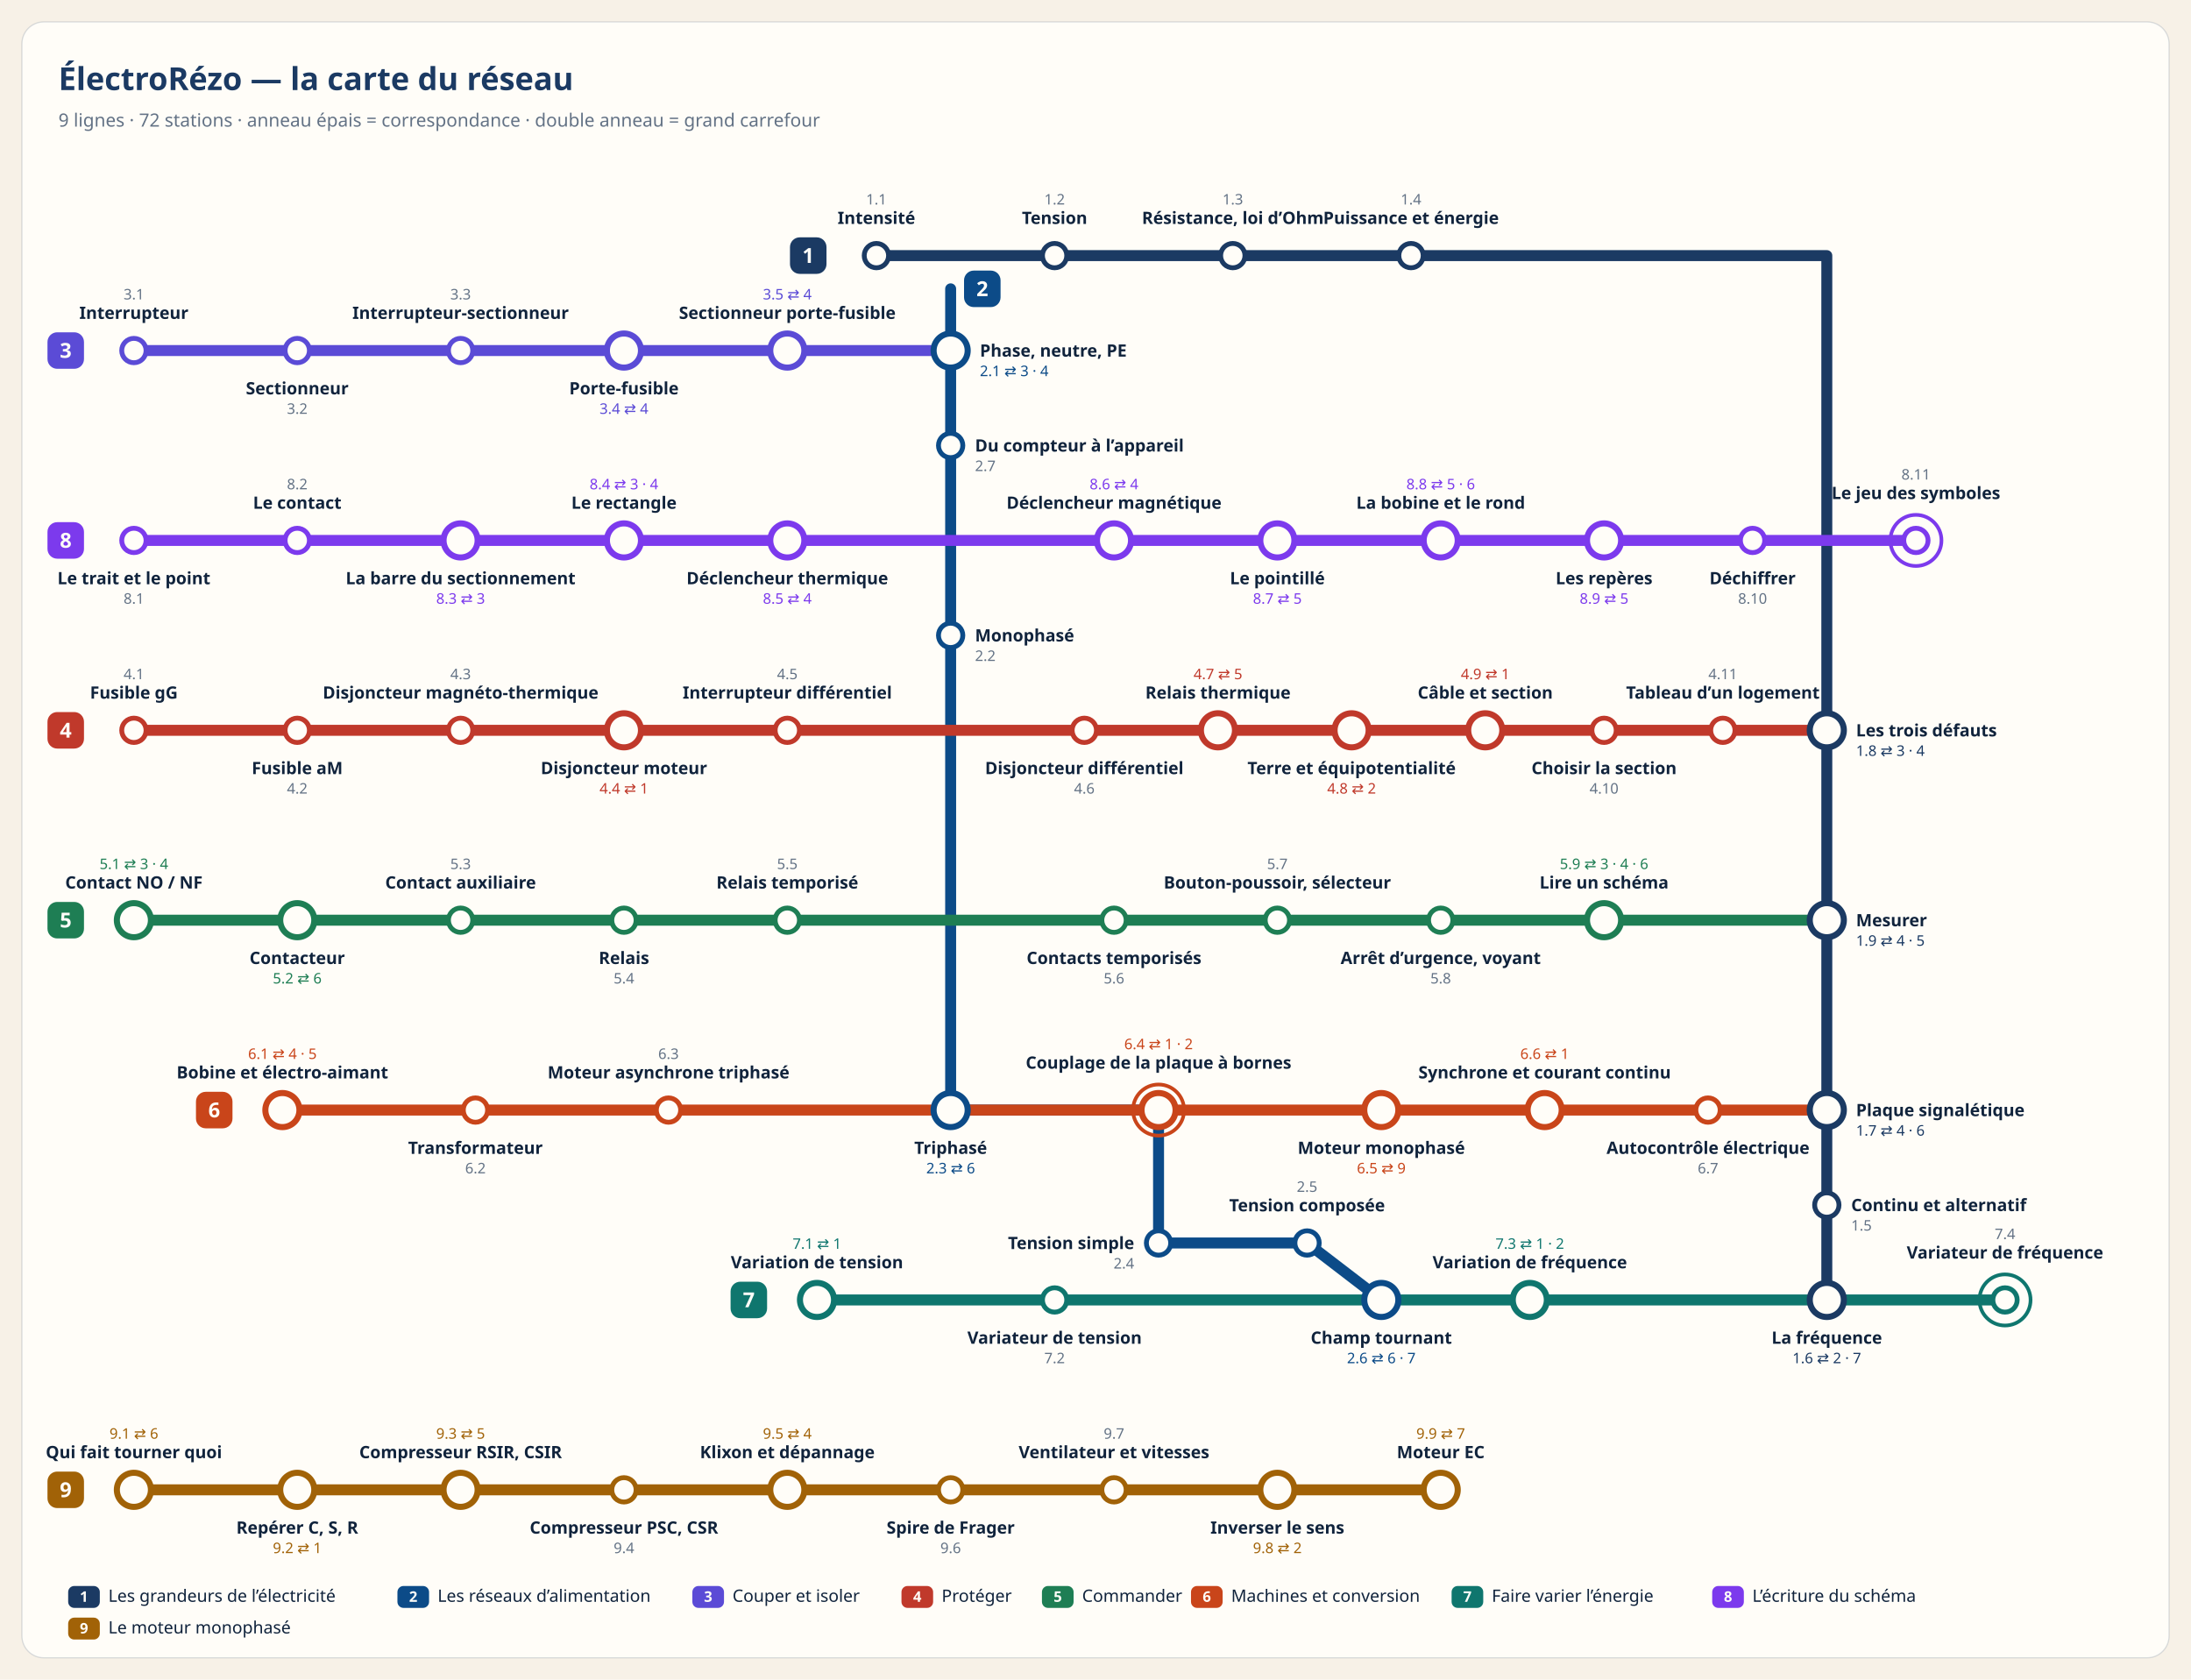
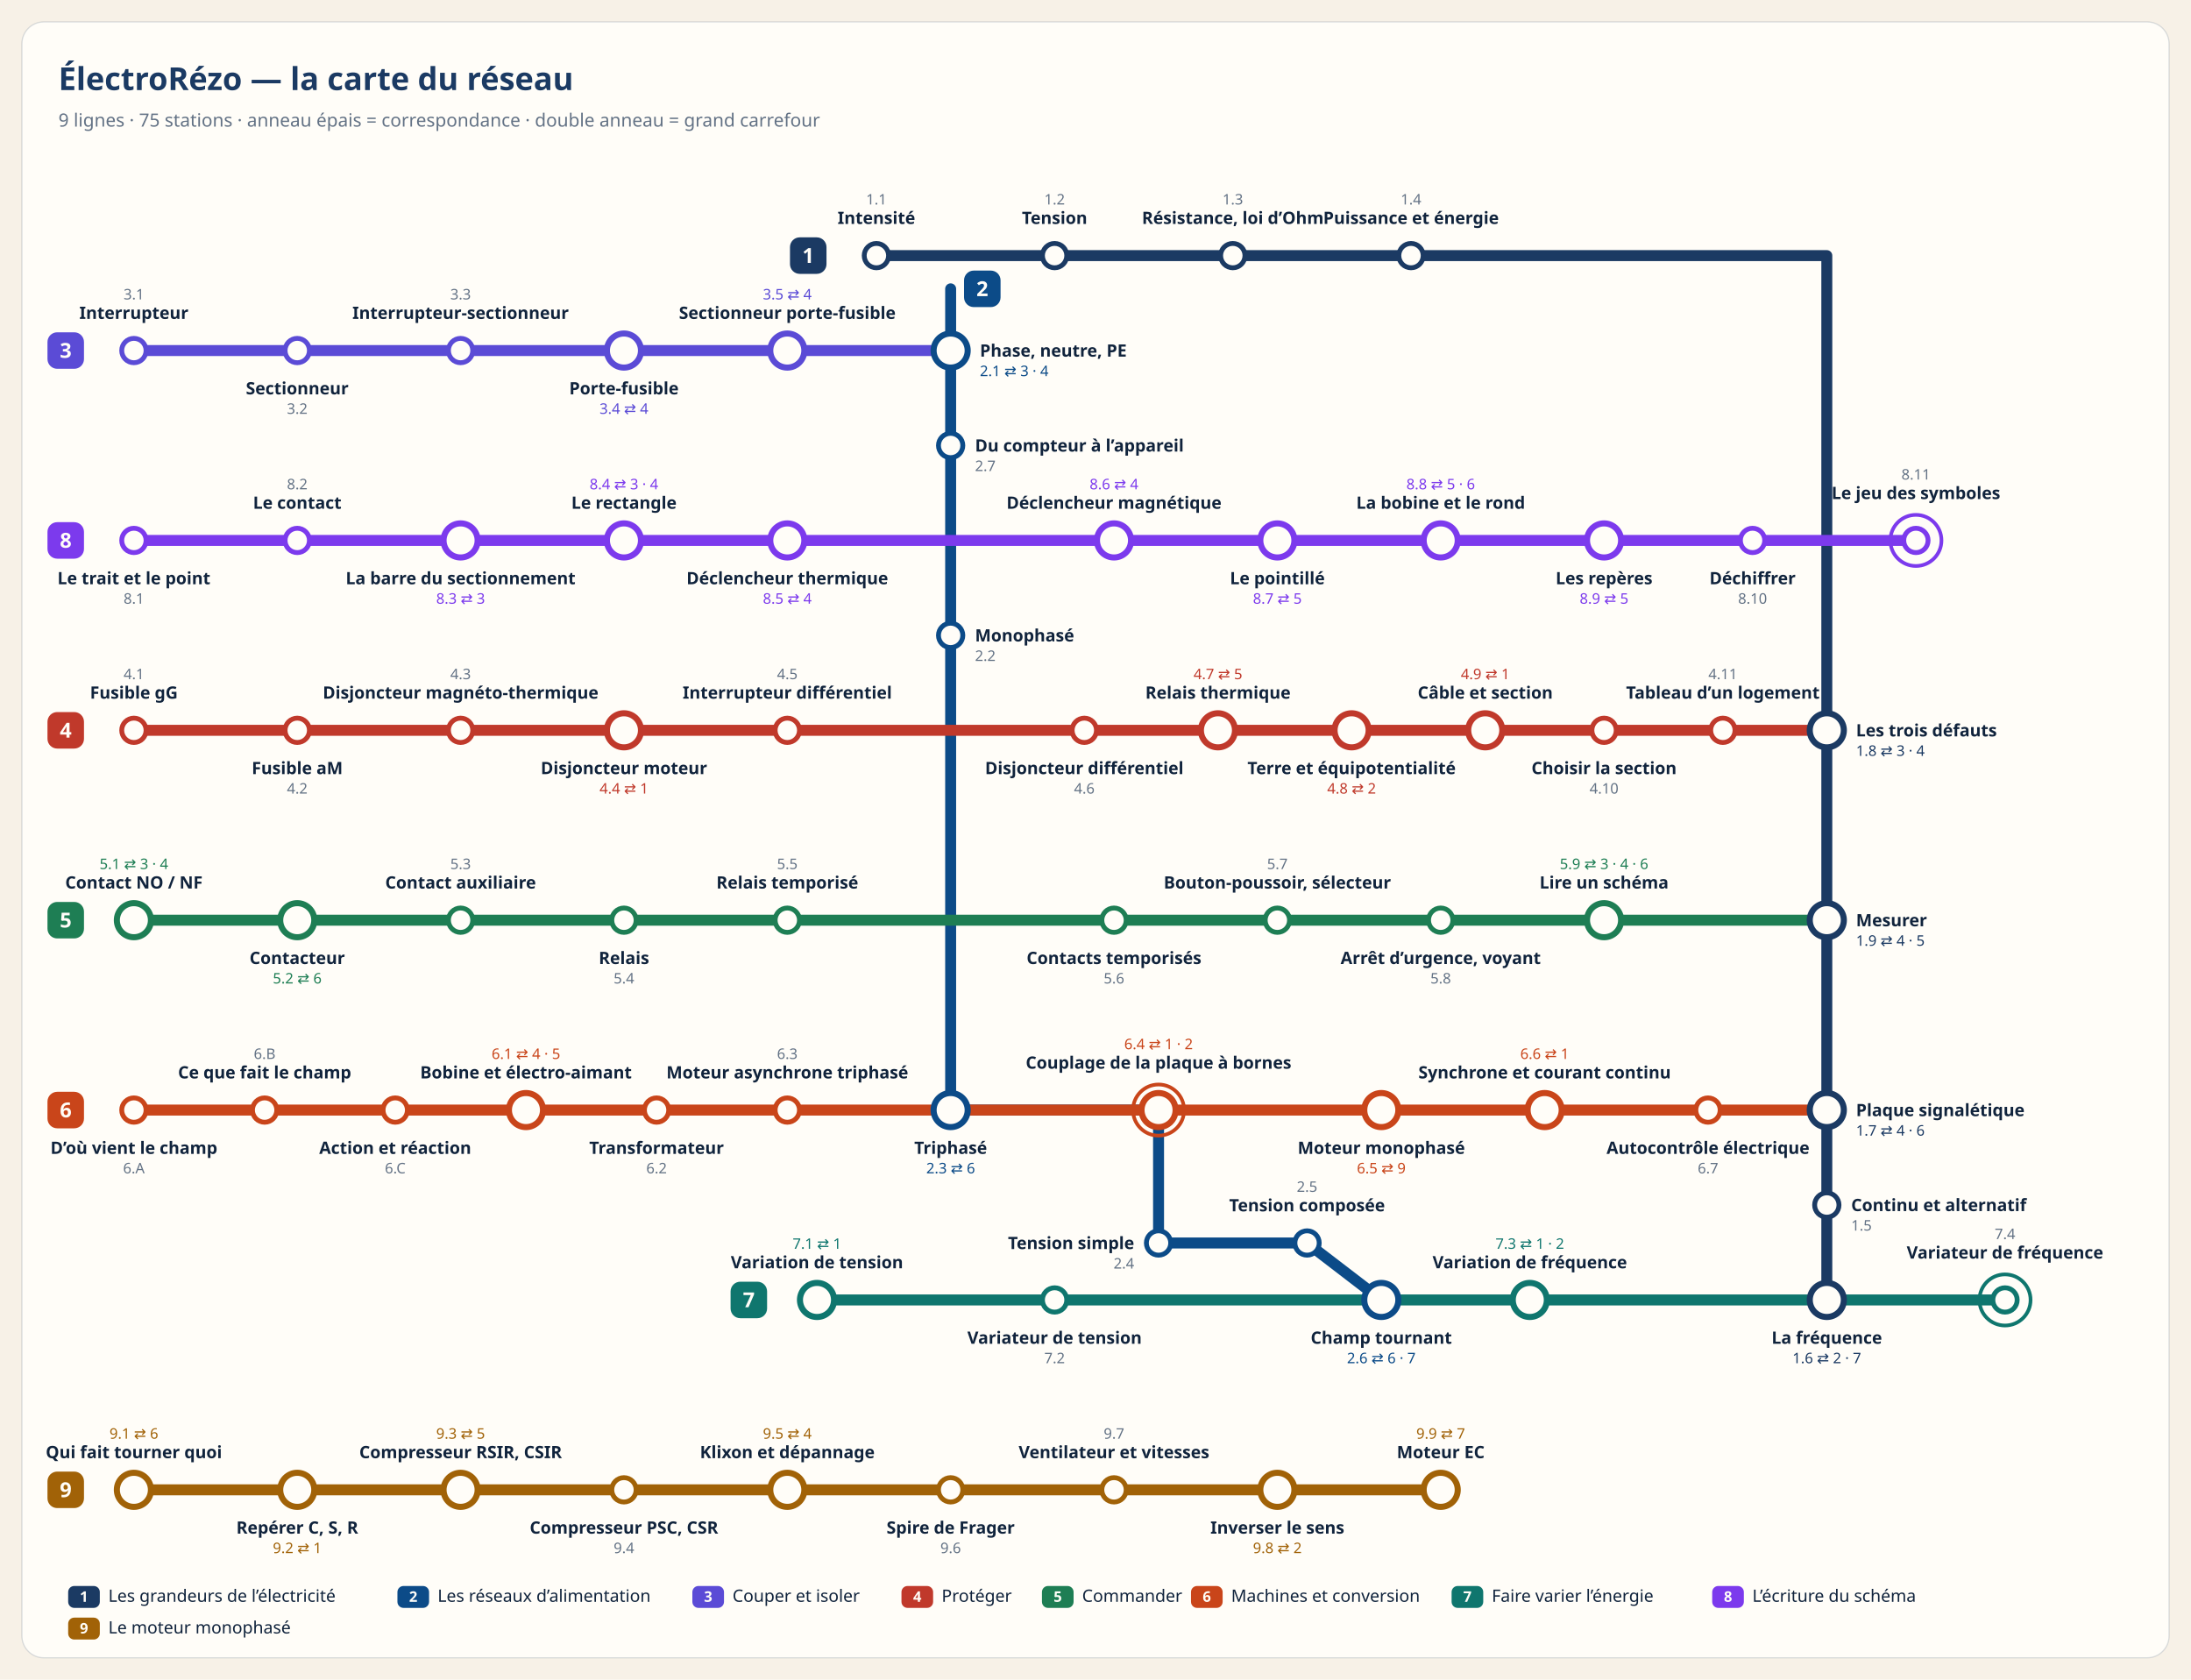
- <svg xmlns="http://www.w3.org/2000/svg" viewBox="0 0 1800 1380" width="1800" height="1380" font-family="Segoe UI, Trebuchet MS, sans-serif" role="img" aria-label="ÉlectroRézo, carte du réseau : 9 lignes, 72 stations.">
+ <svg xmlns="http://www.w3.org/2000/svg" viewBox="0 0 1800 1380" width="1800" height="1380" font-family="Segoe UI, Trebuchet MS, sans-serif" role="img" aria-label="ÉlectroRézo, carte du réseau : 9 lignes, 75 stations.">
  <rect width="1800" height="1380" fill="#f7f1e7" />
  <rect x="18" y="18" width="1764" height="1344" rx="18" fill="#fffdf8" stroke="rgba(27,58,99,.16)" />
  <text x="48.0" y="74.0" text-anchor="start" font-size="26" font-weight="700" fill="#1b3a63">ÉlectroRézo — la carte du réseau</text>
-   <text x="48.0" y="104.0" text-anchor="start" font-size="15" font-weight="400" fill="#637285">9 lignes · 72 stations · anneau épais = correspondance · double anneau = grand carrefour</text>
+   <text x="48.0" y="104.0" text-anchor="start" font-size="15" font-weight="400" fill="#637285">9 lignes · 75 stations · anneau épais = correspondance · double anneau = grand carrefour</text>
  <path d="M720.0 210.0 L1500.8 210.0 L1500.8 1068.0" fill="none" stroke="#1b3a63" stroke-width="9" stroke-linecap="round" stroke-linejoin="round" />
  <path d="M781.0 237.3 L781.0 912.0 L951.8 912.0 L951.8 1021.2 L1073.8 1021.2 L1134.8 1068.0" fill="none" stroke="#0C4B88" stroke-width="9" stroke-linecap="round" stroke-linejoin="round" />
  <path d="M110.0 288.0 L781.0 288.0" fill="none" stroke="#5b4bd6" stroke-width="9" stroke-linecap="round" stroke-linejoin="round" />
  <path d="M110.0 600.0 L1500.8 600.0" fill="none" stroke="#c0392b" stroke-width="9" stroke-linecap="round" stroke-linejoin="round" />
  <path d="M110.0 756.0 L1500.8 756.0" fill="none" stroke="#1e7e54" stroke-width="9" stroke-linecap="round" stroke-linejoin="round" />
-   <path d="M232.0 912.0 L1500.8 912.0" fill="none" stroke="#c9451a" stroke-width="9" stroke-linecap="round" stroke-linejoin="round" />
+   <path d="M110.0 912.0 L1500.8 912.0" fill="none" stroke="#c9451a" stroke-width="9" stroke-linecap="round" stroke-linejoin="round" />
  <path d="M671.2 1068.0 L1647.2 1068.0" fill="none" stroke="#0f766e" stroke-width="9" stroke-linecap="round" stroke-linejoin="round" />
  <path d="M110.0 444.0 L1574.0 444.0" fill="none" stroke="#7c3aed" stroke-width="9" stroke-linecap="round" stroke-linejoin="round" />
  <path d="M110.0 1224.0 L1183.6 1224.0" fill="none" stroke="#a16207" stroke-width="9" stroke-linecap="round" stroke-linejoin="round" />
  <rect x="649.0" y="195.0" width="30" height="30" rx="8" fill="#1b3a63" />
  <text x="664.0" y="216.0" text-anchor="middle" font-size="17" font-weight="700" fill="#fffdf8">1</text>
  <rect x="792.0" y="222.3" width="30" height="30" rx="8" fill="#0C4B88" />
  <text x="807.0" y="243.3" text-anchor="middle" font-size="17" font-weight="700" fill="#fffdf8">2</text>
  <rect x="39.0" y="273.0" width="30" height="30" rx="8" fill="#5b4bd6" />
  <text x="54.0" y="294.0" text-anchor="middle" font-size="17" font-weight="700" fill="#fffdf8">3</text>
  <rect x="39.0" y="585.0" width="30" height="30" rx="8" fill="#c0392b" />
  <text x="54.0" y="606.0" text-anchor="middle" font-size="17" font-weight="700" fill="#fffdf8">4</text>
  <rect x="39.0" y="741.0" width="30" height="30" rx="8" fill="#1e7e54" />
  <text x="54.0" y="762.0" text-anchor="middle" font-size="17" font-weight="700" fill="#fffdf8">5</text>
-   <rect x="161.0" y="897.0" width="30" height="30" rx="8" fill="#c9451a" />
-   <text x="176.0" y="918.0" text-anchor="middle" font-size="17" font-weight="700" fill="#fffdf8">6</text>
+   <rect x="39.0" y="897.0" width="30" height="30" rx="8" fill="#c9451a" />
+   <text x="54.0" y="918.0" text-anchor="middle" font-size="17" font-weight="700" fill="#fffdf8">6</text>
  <rect x="600.2" y="1053.0" width="30" height="30" rx="8" fill="#0f766e" />
  <text x="615.2" y="1074.0" text-anchor="middle" font-size="17" font-weight="700" fill="#fffdf8">7</text>
  <rect x="39.0" y="429.0" width="30" height="30" rx="8" fill="#7c3aed" />
  <text x="54.0" y="450.0" text-anchor="middle" font-size="17" font-weight="700" fill="#fffdf8">8</text>
  <rect x="39.0" y="1209.0" width="30" height="30" rx="8" fill="#a16207" />
  <text x="54.0" y="1230.0" text-anchor="middle" font-size="17" font-weight="700" fill="#fffdf8">9</text>
  <a href="stations/1-1-courant-intensite/index.html" aria-label="1.1 Intensité">
    <circle cx="720.0" cy="210.0" r="10" fill="#fffdf8" stroke="#1b3a63" stroke-width="4" />
    <circle cx="720.0" cy="210.0" r="24" fill="transparent" class="cible" />
    <text x="720.0" y="184.0" text-anchor="middle" font-size="14" font-weight="600" fill="#10233c">Intensité</text>
    <text x="720.0" y="168.0" text-anchor="middle" font-size="12" font-weight="400" fill="#637285">1.1</text>
  </a>
  <a href="stations/1-2-tension/index.html" aria-label="1.2 Tension">
    <circle cx="866.4" cy="210.0" r="10" fill="#fffdf8" stroke="#1b3a63" stroke-width="4" />
    <circle cx="866.4" cy="210.0" r="24" fill="transparent" class="cible" />
    <text x="866.4" y="184.0" text-anchor="middle" font-size="14" font-weight="600" fill="#10233c">Tension</text>
    <text x="866.4" y="168.0" text-anchor="middle" font-size="12" font-weight="400" fill="#637285">1.2</text>
  </a>
  <a href="stations/1-3-resistance-loi-ohm/index.html" aria-label="1.3 Résistance, loi d’Ohm">
    <circle cx="1012.8" cy="210.0" r="10" fill="#fffdf8" stroke="#1b3a63" stroke-width="4" />
    <circle cx="1012.8" cy="210.0" r="24" fill="transparent" class="cible" />
    <text x="1012.8" y="184.0" text-anchor="middle" font-size="14" font-weight="600" fill="#10233c">Résistance, loi d’Ohm</text>
    <text x="1012.8" y="168.0" text-anchor="middle" font-size="12" font-weight="400" fill="#637285">1.3</text>
  </a>
  <a href="stations/1-4-puissance-energie/index.html" aria-label="1.4 Puissance et énergie">
    <circle cx="1159.2" cy="210.0" r="10" fill="#fffdf8" stroke="#1b3a63" stroke-width="4" />
    <circle cx="1159.2" cy="210.0" r="24" fill="transparent" class="cible" />
    <text x="1159.2" y="184.0" text-anchor="middle" font-size="14" font-weight="600" fill="#10233c">Puissance et énergie</text>
    <text x="1159.2" y="168.0" text-anchor="middle" font-size="12" font-weight="400" fill="#637285">1.4</text>
  </a>
  <a href="stations/1-8-trois-defauts/index.html" aria-label="1.8 Les trois défauts">
    <circle cx="1500.8" cy="600.0" r="14" fill="#fffdf8" stroke="#1b3a63" stroke-width="5" />
    <circle cx="1500.8" cy="600.0" r="24" fill="transparent" class="cible" />
    <text x="1524.8" y="605.0" text-anchor="start" font-size="14" font-weight="600" fill="#10233c">Les trois défauts</text>
    <text x="1524.8" y="621.0" text-anchor="start" font-size="12" font-weight="400" fill="#1b3a63">1.8  ⇄ 3 · 4</text>
  </a>
  <a href="stations/1-9-mesurer/index.html" aria-label="1.9 Mesurer">
    <circle cx="1500.8" cy="756.0" r="14" fill="#fffdf8" stroke="#1b3a63" stroke-width="5" />
    <circle cx="1500.8" cy="756.0" r="24" fill="transparent" class="cible" />
    <text x="1524.8" y="761.0" text-anchor="start" font-size="14" font-weight="600" fill="#10233c">Mesurer</text>
    <text x="1524.8" y="777.0" text-anchor="start" font-size="12" font-weight="400" fill="#1b3a63">1.9  ⇄ 4 · 5</text>
  </a>
  <a href="stations/1-7-plaque-signaletique/index.html" aria-label="1.7 Plaque signalétique">
    <circle cx="1500.8" cy="912.0" r="14" fill="#fffdf8" stroke="#1b3a63" stroke-width="5" />
    <circle cx="1500.8" cy="912.0" r="24" fill="transparent" class="cible" />
    <text x="1524.8" y="917.0" text-anchor="start" font-size="14" font-weight="600" fill="#10233c">Plaque signalétique</text>
    <text x="1524.8" y="933.0" text-anchor="start" font-size="12" font-weight="400" fill="#1b3a63">1.7  ⇄ 4 · 6</text>
  </a>
  <a href="stations/1-5-continu-alternatif/index.html" aria-label="1.5 Continu et alternatif">
    <circle cx="1500.8" cy="990.0" r="10" fill="#fffdf8" stroke="#1b3a63" stroke-width="4" />
    <circle cx="1500.8" cy="990.0" r="24" fill="transparent" class="cible" />
    <text x="1520.8" y="995.0" text-anchor="start" font-size="14" font-weight="600" fill="#10233c">Continu et alternatif</text>
    <text x="1520.8" y="1011.0" text-anchor="start" font-size="12" font-weight="400" fill="#637285">1.5</text>
  </a>
  <a href="stations/1-6-frequence/index.html" aria-label="1.6 La fréquence">
    <circle cx="1500.8" cy="1068.0" r="14" fill="#fffdf8" stroke="#1b3a63" stroke-width="5" />
    <circle cx="1500.8" cy="1068.0" r="24" fill="transparent" class="cible" />
    <text x="1500.8" y="1104.0" text-anchor="middle" font-size="14" font-weight="600" fill="#10233c">La fréquence</text>
    <text x="1500.8" y="1120.0" text-anchor="middle" font-size="12" font-weight="400" fill="#1b3a63">1.6  ⇄ 2 · 7</text>
  </a>
  <a href="stations/2-1-phase-neutre-pe/index.html" aria-label="2.1 Phase, neutre, PE">
    <circle cx="781.0" cy="288.0" r="14" fill="#fffdf8" stroke="#0C4B88" stroke-width="5" />
    <circle cx="781.0" cy="288.0" r="24" fill="transparent" class="cible" />
    <text x="805.0" y="293.0" text-anchor="start" font-size="14" font-weight="600" fill="#10233c">Phase, neutre, PE</text>
    <text x="805.0" y="309.0" text-anchor="start" font-size="12" font-weight="400" fill="#0C4B88">2.1  ⇄ 3 · 4</text>
  </a>
  <a href="stations/2-2-monophase/index.html" aria-label="2.2 Monophasé">
    <circle cx="781.0" cy="522.0" r="10" fill="#fffdf8" stroke="#0C4B88" stroke-width="4" />
    <circle cx="781.0" cy="522.0" r="24" fill="transparent" class="cible" />
    <text x="801.0" y="527.0" text-anchor="start" font-size="14" font-weight="600" fill="#10233c">Monophasé</text>
    <text x="801.0" y="543.0" text-anchor="start" font-size="12" font-weight="400" fill="#637285">2.2</text>
  </a>
  <a href="stations/2-3-triphase/index.html" aria-label="2.3 Triphasé">
    <circle cx="781.0" cy="912.0" r="14" fill="#fffdf8" stroke="#0C4B88" stroke-width="5" />
    <circle cx="781.0" cy="912.0" r="24" fill="transparent" class="cible" />
    <text x="781.0" y="948.0" text-anchor="middle" font-size="14" font-weight="600" fill="#10233c">Triphasé</text>
    <text x="781.0" y="964.0" text-anchor="middle" font-size="12" font-weight="400" fill="#0C4B88">2.3  ⇄ 6</text>
  </a>
  <a href="stations/2-4-tension-simple/index.html" aria-label="2.4 Tension simple">
    <circle cx="951.8" cy="1021.2" r="10" fill="#fffdf8" stroke="#0C4B88" stroke-width="4" />
    <circle cx="951.8" cy="1021.2" r="24" fill="transparent" class="cible" />
    <text x="931.8" y="1026.2" text-anchor="end" font-size="14" font-weight="600" fill="#10233c">Tension simple</text>
    <text x="931.8" y="1042.2" text-anchor="end" font-size="12" font-weight="400" fill="#637285">2.4</text>
  </a>
  <a href="stations/2-5-tension-composee/index.html" aria-label="2.5 Tension composée">
    <circle cx="1073.8" cy="1021.2" r="10" fill="#fffdf8" stroke="#0C4B88" stroke-width="4" />
    <circle cx="1073.8" cy="1021.2" r="24" fill="transparent" class="cible" />
    <text x="1073.8" y="995.2" text-anchor="middle" font-size="14" font-weight="600" fill="#10233c">Tension composée</text>
    <text x="1073.8" y="979.2" text-anchor="middle" font-size="12" font-weight="400" fill="#637285">2.5</text>
  </a>
  <a href="stations/2-6-champ-tournant/index.html" aria-label="2.6 Champ tournant">
    <circle cx="1134.8" cy="1068.0" r="14" fill="#fffdf8" stroke="#0C4B88" stroke-width="5" />
    <circle cx="1134.8" cy="1068.0" r="24" fill="transparent" class="cible" />
    <text x="1134.8" y="1104.0" text-anchor="middle" font-size="14" font-weight="600" fill="#10233c">Champ tournant</text>
    <text x="1134.8" y="1120.0" text-anchor="middle" font-size="12" font-weight="400" fill="#0C4B88">2.6  ⇄ 6 · 7</text>
  </a>
  <a href="stations/2-7-du-compteur-a-l-appareil/index.html" aria-label="2.7 Du compteur à l’appareil">
    <circle cx="781.0" cy="366.0" r="10" fill="#fffdf8" stroke="#0C4B88" stroke-width="4" />
    <circle cx="781.0" cy="366.0" r="24" fill="transparent" class="cible" />
    <text x="801.0" y="371.0" text-anchor="start" font-size="14" font-weight="600" fill="#10233c">Du compteur à l’appareil</text>
    <text x="801.0" y="387.0" text-anchor="start" font-size="12" font-weight="400" fill="#637285">2.7</text>
  </a>
  <a href="stations/3-1-interrupteur/index.html" aria-label="3.1 Interrupteur">
    <circle cx="110.0" cy="288.0" r="10" fill="#fffdf8" stroke="#5b4bd6" stroke-width="4" />
    <circle cx="110.0" cy="288.0" r="24" fill="transparent" class="cible" />
    <text x="110.0" y="262.0" text-anchor="middle" font-size="14" font-weight="600" fill="#10233c">Interrupteur</text>
    <text x="110.0" y="246.0" text-anchor="middle" font-size="12" font-weight="400" fill="#637285">3.1</text>
  </a>
  <a href="stations/3-2-sectionneur/index.html" aria-label="3.2 Sectionneur">
    <circle cx="244.2" cy="288.0" r="10" fill="#fffdf8" stroke="#5b4bd6" stroke-width="4" />
    <circle cx="244.2" cy="288.0" r="24" fill="transparent" class="cible" />
    <text x="244.2" y="324.0" text-anchor="middle" font-size="14" font-weight="600" fill="#10233c">Sectionneur</text>
    <text x="244.2" y="340.0" text-anchor="middle" font-size="12" font-weight="400" fill="#637285">3.2</text>
  </a>
  <a href="stations/3-3-interrupteur-sectionneur/index.html" aria-label="3.3 Interrupteur-sectionneur">
    <circle cx="378.4" cy="288.0" r="10" fill="#fffdf8" stroke="#5b4bd6" stroke-width="4" />
    <circle cx="378.4" cy="288.0" r="24" fill="transparent" class="cible" />
    <text x="378.4" y="262.0" text-anchor="middle" font-size="14" font-weight="600" fill="#10233c">Interrupteur-sectionneur</text>
    <text x="378.4" y="246.0" text-anchor="middle" font-size="12" font-weight="400" fill="#637285">3.3</text>
  </a>
  <a href="stations/3-4-porte-fusible/index.html" aria-label="3.4 Porte-fusible">
    <circle cx="512.6" cy="288.0" r="14" fill="#fffdf8" stroke="#5b4bd6" stroke-width="5" />
    <circle cx="512.6" cy="288.0" r="24" fill="transparent" class="cible" />
    <text x="512.6" y="324.0" text-anchor="middle" font-size="14" font-weight="600" fill="#10233c">Porte-fusible</text>
    <text x="512.6" y="340.0" text-anchor="middle" font-size="12" font-weight="400" fill="#5b4bd6">3.4  ⇄ 4</text>
  </a>
  <a href="stations/3-5-sectionneur-porte-fusible/index.html" aria-label="3.5 Sectionneur porte-fusible">
    <circle cx="646.8" cy="288.0" r="14" fill="#fffdf8" stroke="#5b4bd6" stroke-width="5" />
    <circle cx="646.8" cy="288.0" r="24" fill="transparent" class="cible" />
    <text x="646.8" y="262.0" text-anchor="middle" font-size="14" font-weight="600" fill="#10233c">Sectionneur porte-fusible</text>
    <text x="646.8" y="246.0" text-anchor="middle" font-size="12" font-weight="400" fill="#5b4bd6">3.5  ⇄ 4</text>
  </a>
  <a href="stations/4-1-fusible-gg/index.html" aria-label="4.1 Fusible gG">
    <circle cx="110.0" cy="600.0" r="10" fill="#fffdf8" stroke="#c0392b" stroke-width="4" />
    <circle cx="110.0" cy="600.0" r="24" fill="transparent" class="cible" />
    <text x="110.0" y="574.0" text-anchor="middle" font-size="14" font-weight="600" fill="#10233c">Fusible gG</text>
    <text x="110.0" y="558.0" text-anchor="middle" font-size="12" font-weight="400" fill="#637285">4.1</text>
  </a>
  <a href="stations/4-2-fusible-am/index.html" aria-label="4.2 Fusible aM">
    <circle cx="244.2" cy="600.0" r="10" fill="#fffdf8" stroke="#c0392b" stroke-width="4" />
    <circle cx="244.2" cy="600.0" r="24" fill="transparent" class="cible" />
    <text x="244.2" y="636.0" text-anchor="middle" font-size="14" font-weight="600" fill="#10233c">Fusible aM</text>
    <text x="244.2" y="652.0" text-anchor="middle" font-size="12" font-weight="400" fill="#637285">4.2</text>
  </a>
  <a href="stations/4-3-disjoncteur-magneto-thermique/index.html" aria-label="4.3 Disjoncteur magnéto-thermique">
    <circle cx="378.4" cy="600.0" r="10" fill="#fffdf8" stroke="#c0392b" stroke-width="4" />
    <circle cx="378.4" cy="600.0" r="24" fill="transparent" class="cible" />
    <text x="378.4" y="574.0" text-anchor="middle" font-size="14" font-weight="600" fill="#10233c">Disjoncteur magnéto-thermique</text>
    <text x="378.4" y="558.0" text-anchor="middle" font-size="12" font-weight="400" fill="#637285">4.3</text>
  </a>
  <a href="stations/4-4-disjoncteur-moteur/index.html" aria-label="4.4 Disjoncteur moteur">
    <circle cx="512.6" cy="600.0" r="14" fill="#fffdf8" stroke="#c0392b" stroke-width="5" />
    <circle cx="512.6" cy="600.0" r="24" fill="transparent" class="cible" />
    <text x="512.6" y="636.0" text-anchor="middle" font-size="14" font-weight="600" fill="#10233c">Disjoncteur moteur</text>
    <text x="512.6" y="652.0" text-anchor="middle" font-size="12" font-weight="400" fill="#c0392b">4.4  ⇄ 1</text>
  </a>
  <a href="stations/4-5-interrupteur-differentiel/index.html" aria-label="4.5 Interrupteur différentiel">
    <circle cx="646.8" cy="600.0" r="10" fill="#fffdf8" stroke="#c0392b" stroke-width="4" />
    <circle cx="646.8" cy="600.0" r="24" fill="transparent" class="cible" />
    <text x="646.8" y="574.0" text-anchor="middle" font-size="14" font-weight="600" fill="#10233c">Interrupteur différentiel</text>
    <text x="646.8" y="558.0" text-anchor="middle" font-size="12" font-weight="400" fill="#637285">4.5</text>
  </a>
  <a href="stations/4-6-disjoncteur-differentiel/index.html" aria-label="4.6 Disjoncteur différentiel">
    <circle cx="890.8" cy="600.0" r="10" fill="#fffdf8" stroke="#c0392b" stroke-width="4" />
    <circle cx="890.8" cy="600.0" r="24" fill="transparent" class="cible" />
    <text x="890.8" y="636.0" text-anchor="middle" font-size="14" font-weight="600" fill="#10233c">Disjoncteur différentiel</text>
    <text x="890.8" y="652.0" text-anchor="middle" font-size="12" font-weight="400" fill="#637285">4.6</text>
  </a>
  <a href="stations/4-7-relais-thermique/index.html" aria-label="4.7 Relais thermique">
    <circle cx="1000.6" cy="600.0" r="14" fill="#fffdf8" stroke="#c0392b" stroke-width="5" />
    <circle cx="1000.6" cy="600.0" r="24" fill="transparent" class="cible" />
    <text x="1000.6" y="574.0" text-anchor="middle" font-size="14" font-weight="600" fill="#10233c">Relais thermique</text>
    <text x="1000.6" y="558.0" text-anchor="middle" font-size="12" font-weight="400" fill="#c0392b">4.7  ⇄ 5</text>
  </a>
  <a href="stations/4-8-terre/index.html" aria-label="4.8 Terre et équipotentialité">
    <circle cx="1110.4" cy="600.0" r="14" fill="#fffdf8" stroke="#c0392b" stroke-width="5" />
    <circle cx="1110.4" cy="600.0" r="24" fill="transparent" class="cible" />
    <text x="1110.4" y="636.0" text-anchor="middle" font-size="14" font-weight="600" fill="#10233c">Terre et équipotentialité</text>
    <text x="1110.4" y="652.0" text-anchor="middle" font-size="12" font-weight="400" fill="#c0392b">4.8  ⇄ 2</text>
  </a>
  <a href="stations/4-9-cable-section/index.html" aria-label="4.9 Câble et section">
    <circle cx="1220.2" cy="600.0" r="14" fill="#fffdf8" stroke="#c0392b" stroke-width="5" />
    <circle cx="1220.2" cy="600.0" r="24" fill="transparent" class="cible" />
    <text x="1220.2" y="574.0" text-anchor="middle" font-size="14" font-weight="600" fill="#10233c">Câble et section</text>
    <text x="1220.2" y="558.0" text-anchor="middle" font-size="12" font-weight="400" fill="#c0392b">4.9  ⇄ 1</text>
  </a>
  <a href="stations/4-10-choisir-section/index.html" aria-label="4.10 Choisir la section">
    <circle cx="1317.8" cy="600.0" r="10" fill="#fffdf8" stroke="#c0392b" stroke-width="4" />
    <circle cx="1317.8" cy="600.0" r="24" fill="transparent" class="cible" />
    <text x="1317.8" y="636.0" text-anchor="middle" font-size="14" font-weight="600" fill="#10233c">Choisir la section</text>
    <text x="1317.8" y="652.0" text-anchor="middle" font-size="12" font-weight="400" fill="#637285">4.10</text>
  </a>
  <a href="stations/4-11-tableau-logement/index.html" aria-label="4.11 Tableau d’un logement">
    <circle cx="1415.4" cy="600.0" r="10" fill="#fffdf8" stroke="#c0392b" stroke-width="4" />
    <circle cx="1415.4" cy="600.0" r="24" fill="transparent" class="cible" />
    <text x="1415.4" y="574.0" text-anchor="middle" font-size="14" font-weight="600" fill="#10233c">Tableau d’un logement</text>
    <text x="1415.4" y="558.0" text-anchor="middle" font-size="12" font-weight="400" fill="#637285">4.11</text>
  </a>
  <a href="stations/5-1-contact-no-nf/index.html" aria-label="5.1 Contact NO / NF">
    <circle cx="110.0" cy="756.0" r="14" fill="#fffdf8" stroke="#1e7e54" stroke-width="5" />
    <circle cx="110.0" cy="756.0" r="24" fill="transparent" class="cible" />
    <text x="110.0" y="730.0" text-anchor="middle" font-size="14" font-weight="600" fill="#10233c">Contact NO / NF</text>
    <text x="110.0" y="714.0" text-anchor="middle" font-size="12" font-weight="400" fill="#1e7e54">5.1  ⇄ 3 · 4</text>
  </a>
  <a href="stations/5-2-contacteur/index.html" aria-label="5.2 Contacteur">
    <circle cx="244.2" cy="756.0" r="14" fill="#fffdf8" stroke="#1e7e54" stroke-width="5" />
    <circle cx="244.2" cy="756.0" r="24" fill="transparent" class="cible" />
    <text x="244.2" y="792.0" text-anchor="middle" font-size="14" font-weight="600" fill="#10233c">Contacteur</text>
    <text x="244.2" y="808.0" text-anchor="middle" font-size="12" font-weight="400" fill="#1e7e54">5.2  ⇄ 6</text>
  </a>
  <a href="stations/5-3-contact-auxiliaire/index.html" aria-label="5.3 Contact auxiliaire">
    <circle cx="378.4" cy="756.0" r="10" fill="#fffdf8" stroke="#1e7e54" stroke-width="4" />
    <circle cx="378.4" cy="756.0" r="24" fill="transparent" class="cible" />
    <text x="378.4" y="730.0" text-anchor="middle" font-size="14" font-weight="600" fill="#10233c">Contact auxiliaire</text>
    <text x="378.4" y="714.0" text-anchor="middle" font-size="12" font-weight="400" fill="#637285">5.3</text>
  </a>
  <a href="stations/5-4-relais/index.html" aria-label="5.4 Relais">
    <circle cx="512.6" cy="756.0" r="10" fill="#fffdf8" stroke="#1e7e54" stroke-width="4" />
    <circle cx="512.6" cy="756.0" r="24" fill="transparent" class="cible" />
    <text x="512.6" y="792.0" text-anchor="middle" font-size="14" font-weight="600" fill="#10233c">Relais</text>
    <text x="512.6" y="808.0" text-anchor="middle" font-size="12" font-weight="400" fill="#637285">5.4</text>
  </a>
  <a href="stations/5-5-relais-temporise/index.html" aria-label="5.5 Relais temporisé">
    <circle cx="646.8" cy="756.0" r="10" fill="#fffdf8" stroke="#1e7e54" stroke-width="4" />
    <circle cx="646.8" cy="756.0" r="24" fill="transparent" class="cible" />
    <text x="646.8" y="730.0" text-anchor="middle" font-size="14" font-weight="600" fill="#10233c">Relais temporisé</text>
    <text x="646.8" y="714.0" text-anchor="middle" font-size="12" font-weight="400" fill="#637285">5.5</text>
  </a>
  <a href="stations/5-6-contacts-temporises/index.html" aria-label="5.6 Contacts temporisés">
    <circle cx="915.2" cy="756.0" r="10" fill="#fffdf8" stroke="#1e7e54" stroke-width="4" />
    <circle cx="915.2" cy="756.0" r="24" fill="transparent" class="cible" />
    <text x="915.2" y="792.0" text-anchor="middle" font-size="14" font-weight="600" fill="#10233c">Contacts temporisés</text>
    <text x="915.2" y="808.0" text-anchor="middle" font-size="12" font-weight="400" fill="#637285">5.6</text>
  </a>
  <a href="stations/5-7-boutons/index.html" aria-label="5.7 Bouton-poussoir, sélecteur">
    <circle cx="1049.4" cy="756.0" r="10" fill="#fffdf8" stroke="#1e7e54" stroke-width="4" />
    <circle cx="1049.4" cy="756.0" r="24" fill="transparent" class="cible" />
    <text x="1049.4" y="730.0" text-anchor="middle" font-size="14" font-weight="600" fill="#10233c">Bouton-poussoir, sélecteur</text>
    <text x="1049.4" y="714.0" text-anchor="middle" font-size="12" font-weight="400" fill="#637285">5.7</text>
  </a>
  <a href="stations/5-8-securite-signalisation/index.html" aria-label="5.8 Arrêt d’urgence, voyant">
    <circle cx="1183.6" cy="756.0" r="10" fill="#fffdf8" stroke="#1e7e54" stroke-width="4" />
    <circle cx="1183.6" cy="756.0" r="24" fill="transparent" class="cible" />
    <text x="1183.6" y="792.0" text-anchor="middle" font-size="14" font-weight="600" fill="#10233c">Arrêt d’urgence, voyant</text>
    <text x="1183.6" y="808.0" text-anchor="middle" font-size="12" font-weight="400" fill="#637285">5.8</text>
  </a>
  <a href="stations/5-9-lire-un-schema/index.html" aria-label="5.9 Lire un schéma">
    <circle cx="1317.8" cy="756.0" r="14" fill="#fffdf8" stroke="#1e7e54" stroke-width="5" />
    <circle cx="1317.8" cy="756.0" r="24" fill="transparent" class="cible" />
    <text x="1317.8" y="730.0" text-anchor="middle" font-size="14" font-weight="600" fill="#10233c">Lire un schéma</text>
    <text x="1317.8" y="714.0" text-anchor="middle" font-size="12" font-weight="400" fill="#1e7e54">5.9  ⇄ 3 · 4 · 6</text>
  </a>
+   <a href="stations/6-a-d-ou-vient-le-champ/index.html" aria-label="6.A D’où vient le champ">
+     <circle cx="110.0" cy="912.0" r="10" fill="#fffdf8" stroke="#c9451a" stroke-width="4" />
+     <circle cx="110.0" cy="912.0" r="24" fill="transparent" class="cible" />
+     <text x="110.0" y="948.0" text-anchor="middle" font-size="14" font-weight="600" fill="#10233c">D’où vient le champ</text>
+     <text x="110.0" y="964.0" text-anchor="middle" font-size="12" font-weight="400" fill="#637285">6.A</text>
+   </a>
+   <a href="stations/6-b-ce-que-fait-le-champ/index.html" aria-label="6.B Ce que fait le champ">
+     <circle cx="217.4" cy="912.0" r="10" fill="#fffdf8" stroke="#c9451a" stroke-width="4" />
+     <circle cx="217.4" cy="912.0" r="24" fill="transparent" class="cible" />
+     <text x="217.4" y="886.0" text-anchor="middle" font-size="14" font-weight="600" fill="#10233c">Ce que fait le champ</text>
+     <text x="217.4" y="870.0" text-anchor="middle" font-size="12" font-weight="400" fill="#637285">6.B</text>
+   </a>
+   <a href="stations/6-c-action-et-reaction/index.html" aria-label="6.C Action et réaction">
+     <circle cx="324.7" cy="912.0" r="10" fill="#fffdf8" stroke="#c9451a" stroke-width="4" />
+     <circle cx="324.7" cy="912.0" r="24" fill="transparent" class="cible" />
+     <text x="324.7" y="948.0" text-anchor="middle" font-size="14" font-weight="600" fill="#10233c">Action et réaction</text>
+     <text x="324.7" y="964.0" text-anchor="middle" font-size="12" font-weight="400" fill="#637285">6.C</text>
+   </a>
  <a href="stations/6-1-bobine-electro-aimant/index.html" aria-label="6.1 Bobine et électro-aimant">
-     <circle cx="232.0" cy="912.0" r="14" fill="#fffdf8" stroke="#c9451a" stroke-width="5" />
-     <circle cx="232.0" cy="912.0" r="24" fill="transparent" class="cible" />
-     <text x="232.0" y="886.0" text-anchor="middle" font-size="14" font-weight="600" fill="#10233c">Bobine et électro-aimant</text>
-     <text x="232.0" y="870.0" text-anchor="middle" font-size="12" font-weight="400" fill="#c9451a">6.1  ⇄ 4 · 5</text>
+     <circle cx="432.1" cy="912.0" r="14" fill="#fffdf8" stroke="#c9451a" stroke-width="5" />
+     <circle cx="432.1" cy="912.0" r="24" fill="transparent" class="cible" />
+     <text x="432.1" y="886.0" text-anchor="middle" font-size="14" font-weight="600" fill="#10233c">Bobine et électro-aimant</text>
+     <text x="432.1" y="870.0" text-anchor="middle" font-size="12" font-weight="400" fill="#c9451a">6.1  ⇄ 4 · 5</text>
  </a>
  <a href="stations/6-2-transformateur/index.html" aria-label="6.2 Transformateur">
-     <circle cx="390.6" cy="912.0" r="10" fill="#fffdf8" stroke="#c9451a" stroke-width="4" />
-     <circle cx="390.6" cy="912.0" r="24" fill="transparent" class="cible" />
-     <text x="390.6" y="948.0" text-anchor="middle" font-size="14" font-weight="600" fill="#10233c">Transformateur</text>
-     <text x="390.6" y="964.0" text-anchor="middle" font-size="12" font-weight="400" fill="#637285">6.2</text>
+     <circle cx="539.4" cy="912.0" r="10" fill="#fffdf8" stroke="#c9451a" stroke-width="4" />
+     <circle cx="539.4" cy="912.0" r="24" fill="transparent" class="cible" />
+     <text x="539.4" y="948.0" text-anchor="middle" font-size="14" font-weight="600" fill="#10233c">Transformateur</text>
+     <text x="539.4" y="964.0" text-anchor="middle" font-size="12" font-weight="400" fill="#637285">6.2</text>
  </a>
  <a href="stations/6-3-moteur-asynchrone/index.html" aria-label="6.3 Moteur asynchrone triphasé">
-     <circle cx="549.2" cy="912.0" r="10" fill="#fffdf8" stroke="#c9451a" stroke-width="4" />
-     <circle cx="549.2" cy="912.0" r="24" fill="transparent" class="cible" />
-     <text x="549.2" y="886.0" text-anchor="middle" font-size="14" font-weight="600" fill="#10233c">Moteur asynchrone triphasé</text>
-     <text x="549.2" y="870.0" text-anchor="middle" font-size="12" font-weight="400" fill="#637285">6.3</text>
+     <circle cx="646.8" cy="912.0" r="10" fill="#fffdf8" stroke="#c9451a" stroke-width="4" />
+     <circle cx="646.8" cy="912.0" r="24" fill="transparent" class="cible" />
+     <text x="646.8" y="886.0" text-anchor="middle" font-size="14" font-weight="600" fill="#10233c">Moteur asynchrone triphasé</text>
+     <text x="646.8" y="870.0" text-anchor="middle" font-size="12" font-weight="400" fill="#637285">6.3</text>
  </a>
  <a href="stations/6-4-couplage/index.html" aria-label="6.4 Couplage de la plaque à bornes">
    <circle cx="951.8" cy="912.0" r="21" fill="none" stroke="#c9451a" stroke-width="3" />
    <circle cx="951.8" cy="912.0" r="14" fill="#fffdf8" stroke="#c9451a" stroke-width="5" />
    <circle cx="951.8" cy="912.0" r="24" fill="transparent" class="cible" />
    <text x="951.8" y="878.0" text-anchor="middle" font-size="14" font-weight="600" fill="#10233c">Couplage de la plaque à bornes</text>
    <text x="951.8" y="862.0" text-anchor="middle" font-size="12" font-weight="400" fill="#c9451a">6.4  ⇄ 1 · 2</text>
  </a>
  <a href="stations/6-5-moteur-monophase/index.html" aria-label="6.5 Moteur monophasé">
    <circle cx="1134.8" cy="912.0" r="14" fill="#fffdf8" stroke="#c9451a" stroke-width="5" />
    <circle cx="1134.8" cy="912.0" r="24" fill="transparent" class="cible" />
    <text x="1134.8" y="948.0" text-anchor="middle" font-size="14" font-weight="600" fill="#10233c">Moteur monophasé</text>
    <text x="1134.8" y="964.0" text-anchor="middle" font-size="12" font-weight="400" fill="#c9451a">6.5  ⇄ 9</text>
  </a>
  <a href="stations/6-6-synchrone-et-continu/index.html" aria-label="6.6 Synchrone et courant continu">
    <circle cx="1269.0" cy="912.0" r="14" fill="#fffdf8" stroke="#c9451a" stroke-width="5" />
    <circle cx="1269.0" cy="912.0" r="24" fill="transparent" class="cible" />
    <text x="1269.0" y="886.0" text-anchor="middle" font-size="14" font-weight="600" fill="#10233c">Synchrone et courant continu</text>
    <text x="1269.0" y="870.0" text-anchor="middle" font-size="12" font-weight="400" fill="#c9451a">6.6  ⇄ 1</text>
  </a>
  <a href="stations/6-7-autocontrole-mise-sous-tension/index.html" aria-label="6.7 Autocontrôle électrique">
    <circle cx="1403.2" cy="912.0" r="10" fill="#fffdf8" stroke="#c9451a" stroke-width="4" />
    <circle cx="1403.2" cy="912.0" r="24" fill="transparent" class="cible" />
    <text x="1403.2" y="948.0" text-anchor="middle" font-size="14" font-weight="600" fill="#10233c">Autocontrôle électrique</text>
    <text x="1403.2" y="964.0" text-anchor="middle" font-size="12" font-weight="400" fill="#637285">6.7</text>
  </a>
  <a href="stations/8-1-trait-et-point/index.html" aria-label="8.1 Le trait et le point">
    <circle cx="110.0" cy="444.0" r="10" fill="#fffdf8" stroke="#7c3aed" stroke-width="4" />
    <circle cx="110.0" cy="444.0" r="24" fill="transparent" class="cible" />
    <text x="110.0" y="480.0" text-anchor="middle" font-size="14" font-weight="600" fill="#10233c">Le trait et le point</text>
    <text x="110.0" y="496.0" text-anchor="middle" font-size="12" font-weight="400" fill="#637285">8.1</text>
  </a>
  <a href="stations/8-2-contact/index.html" aria-label="8.2 Le contact">
    <circle cx="244.2" cy="444.0" r="10" fill="#fffdf8" stroke="#7c3aed" stroke-width="4" />
    <circle cx="244.2" cy="444.0" r="24" fill="transparent" class="cible" />
    <text x="244.2" y="418.0" text-anchor="middle" font-size="14" font-weight="600" fill="#10233c">Le contact</text>
    <text x="244.2" y="402.0" text-anchor="middle" font-size="12" font-weight="400" fill="#637285">8.2</text>
  </a>
  <a href="stations/8-3-barre-sectionnement/index.html" aria-label="8.3 La barre du sectionnement">
    <circle cx="378.4" cy="444.0" r="14" fill="#fffdf8" stroke="#7c3aed" stroke-width="5" />
    <circle cx="378.4" cy="444.0" r="24" fill="transparent" class="cible" />
    <text x="378.4" y="480.0" text-anchor="middle" font-size="14" font-weight="600" fill="#10233c">La barre du sectionnement</text>
    <text x="378.4" y="496.0" text-anchor="middle" font-size="12" font-weight="400" fill="#7c3aed">8.3  ⇄ 3</text>
  </a>
  <a href="stations/8-4-rectangle/index.html" aria-label="8.4 Le rectangle">
    <circle cx="512.6" cy="444.0" r="14" fill="#fffdf8" stroke="#7c3aed" stroke-width="5" />
    <circle cx="512.6" cy="444.0" r="24" fill="transparent" class="cible" />
    <text x="512.6" y="418.0" text-anchor="middle" font-size="14" font-weight="600" fill="#10233c">Le rectangle</text>
    <text x="512.6" y="402.0" text-anchor="middle" font-size="12" font-weight="400" fill="#7c3aed">8.4  ⇄ 3 · 4</text>
  </a>
  <a href="stations/8-5-declencheur-thermique/index.html" aria-label="8.5 Déclencheur thermique">
    <circle cx="646.8" cy="444.0" r="14" fill="#fffdf8" stroke="#7c3aed" stroke-width="5" />
    <circle cx="646.8" cy="444.0" r="24" fill="transparent" class="cible" />
    <text x="646.8" y="480.0" text-anchor="middle" font-size="14" font-weight="600" fill="#10233c">Déclencheur thermique</text>
    <text x="646.8" y="496.0" text-anchor="middle" font-size="12" font-weight="400" fill="#7c3aed">8.5  ⇄ 4</text>
  </a>
  <a href="stations/8-6-declencheur-magnetique/index.html" aria-label="8.6 Déclencheur magnétique">
    <circle cx="915.2" cy="444.0" r="14" fill="#fffdf8" stroke="#7c3aed" stroke-width="5" />
    <circle cx="915.2" cy="444.0" r="24" fill="transparent" class="cible" />
    <text x="915.2" y="418.0" text-anchor="middle" font-size="14" font-weight="600" fill="#10233c">Déclencheur magnétique</text>
    <text x="915.2" y="402.0" text-anchor="middle" font-size="12" font-weight="400" fill="#7c3aed">8.6  ⇄ 4</text>
  </a>
  <a href="stations/8-7-pointille/index.html" aria-label="8.7 Le pointillé">
    <circle cx="1049.4" cy="444.0" r="14" fill="#fffdf8" stroke="#7c3aed" stroke-width="5" />
    <circle cx="1049.4" cy="444.0" r="24" fill="transparent" class="cible" />
    <text x="1049.4" y="480.0" text-anchor="middle" font-size="14" font-weight="600" fill="#10233c">Le pointillé</text>
    <text x="1049.4" y="496.0" text-anchor="middle" font-size="12" font-weight="400" fill="#7c3aed">8.7  ⇄ 5</text>
  </a>
  <a href="stations/8-8-bobine-et-rond/index.html" aria-label="8.8 La bobine et le rond">
    <circle cx="1183.6" cy="444.0" r="14" fill="#fffdf8" stroke="#7c3aed" stroke-width="5" />
    <circle cx="1183.6" cy="444.0" r="24" fill="transparent" class="cible" />
    <text x="1183.6" y="418.0" text-anchor="middle" font-size="14" font-weight="600" fill="#10233c">La bobine et le rond</text>
    <text x="1183.6" y="402.0" text-anchor="middle" font-size="12" font-weight="400" fill="#7c3aed">8.8  ⇄ 5 · 6</text>
  </a>
  <a href="stations/8-9-reperes/index.html" aria-label="8.9 Les repères">
    <circle cx="1317.8" cy="444.0" r="14" fill="#fffdf8" stroke="#7c3aed" stroke-width="5" />
    <circle cx="1317.8" cy="444.0" r="24" fill="transparent" class="cible" />
    <text x="1317.8" y="480.0" text-anchor="middle" font-size="14" font-weight="600" fill="#10233c">Les repères</text>
    <text x="1317.8" y="496.0" text-anchor="middle" font-size="12" font-weight="400" fill="#7c3aed">8.9  ⇄ 5</text>
  </a>
  <a href="stations/8-10-dechiffrer/index.html" aria-label="8.10 Déchiffrer">
    <circle cx="1439.8" cy="444.0" r="10" fill="#fffdf8" stroke="#7c3aed" stroke-width="4" />
    <circle cx="1439.8" cy="444.0" r="24" fill="transparent" class="cible" />
    <text x="1439.8" y="480.0" text-anchor="middle" font-size="14" font-weight="600" fill="#10233c">Déchiffrer</text>
    <text x="1439.8" y="496.0" text-anchor="middle" font-size="12" font-weight="400" fill="#637285">8.10</text>
  </a>
  <a href="stations/8-11-jeu-des-symboles/index.html" aria-label="8.11 Le jeu des symboles">
    <circle cx="1574.0" cy="444.0" r="21" fill="none" stroke="#7c3aed" stroke-width="3" />
    <circle cx="1574.0" cy="444.0" r="10" fill="#fffdf8" stroke="#7c3aed" stroke-width="4" />
    <circle cx="1574.0" cy="444.0" r="24" fill="transparent" class="cible" />
    <text x="1574.0" y="410.0" text-anchor="middle" font-size="14" font-weight="600" fill="#10233c">Le jeu des symboles</text>
    <text x="1574.0" y="394.0" text-anchor="middle" font-size="12" font-weight="400" fill="#637285">8.11</text>
  </a>
  <a href="stations/7-1-varier-la-tension/index.html" aria-label="7.1 Variation de tension">
    <circle cx="671.2" cy="1068.0" r="14" fill="#fffdf8" stroke="#0f766e" stroke-width="5" />
    <circle cx="671.2" cy="1068.0" r="24" fill="transparent" class="cible" />
    <text x="671.2" y="1042.0" text-anchor="middle" font-size="14" font-weight="600" fill="#10233c">Variation de tension</text>
    <text x="671.2" y="1026.0" text-anchor="middle" font-size="12" font-weight="400" fill="#0f766e">7.1  ⇄ 1</text>
  </a>
  <a href="stations/7-2-variateur-tension/index.html" aria-label="7.2 Variateur de tension">
    <circle cx="866.4" cy="1068.0" r="10" fill="#fffdf8" stroke="#0f766e" stroke-width="4" />
    <circle cx="866.4" cy="1068.0" r="24" fill="transparent" class="cible" />
    <text x="866.4" y="1104.0" text-anchor="middle" font-size="14" font-weight="600" fill="#10233c">Variateur de tension</text>
    <text x="866.4" y="1120.0" text-anchor="middle" font-size="12" font-weight="400" fill="#637285">7.2</text>
  </a>
  <a href="stations/7-3-varier-la-frequence/index.html" aria-label="7.3 Variation de fréquence">
    <circle cx="1256.8" cy="1068.0" r="14" fill="#fffdf8" stroke="#0f766e" stroke-width="5" />
    <circle cx="1256.8" cy="1068.0" r="24" fill="transparent" class="cible" />
    <text x="1256.8" y="1042.0" text-anchor="middle" font-size="14" font-weight="600" fill="#10233c">Variation de fréquence</text>
    <text x="1256.8" y="1026.0" text-anchor="middle" font-size="12" font-weight="400" fill="#0f766e">7.3  ⇄ 1 · 2</text>
  </a>
  <a href="stations/7-4-variateur-frequence/index.html" aria-label="7.4 Variateur de fréquence">
    <circle cx="1647.2" cy="1068.0" r="21" fill="none" stroke="#0f766e" stroke-width="3" />
    <circle cx="1647.2" cy="1068.0" r="10" fill="#fffdf8" stroke="#0f766e" stroke-width="4" />
    <circle cx="1647.2" cy="1068.0" r="24" fill="transparent" class="cible" />
    <text x="1647.2" y="1034.0" text-anchor="middle" font-size="14" font-weight="600" fill="#10233c">Variateur de fréquence</text>
    <text x="1647.2" y="1018.0" text-anchor="middle" font-size="12" font-weight="400" fill="#637285">7.4</text>
  </a>
  <a href="stations/9-1-qui-fait-tourner-quoi/index.html" aria-label="9.1 Qui fait tourner quoi">
    <circle cx="110.0" cy="1224.0" r="14" fill="#fffdf8" stroke="#a16207" stroke-width="5" />
    <circle cx="110.0" cy="1224.0" r="24" fill="transparent" class="cible" />
    <text x="110.0" y="1198.0" text-anchor="middle" font-size="14" font-weight="600" fill="#10233c">Qui fait tourner quoi</text>
    <text x="110.0" y="1182.0" text-anchor="middle" font-size="12" font-weight="400" fill="#a16207">9.1  ⇄ 6</text>
  </a>
  <a href="stations/9-2-reperer-c-s-r/index.html" aria-label="9.2 Repérer C, S, R">
    <circle cx="244.2" cy="1224.0" r="14" fill="#fffdf8" stroke="#a16207" stroke-width="5" />
    <circle cx="244.2" cy="1224.0" r="24" fill="transparent" class="cible" />
    <text x="244.2" y="1260.0" text-anchor="middle" font-size="14" font-weight="600" fill="#10233c">Repérer C, S, R</text>
    <text x="244.2" y="1276.0" text-anchor="middle" font-size="12" font-weight="400" fill="#a16207">9.2  ⇄ 1</text>
  </a>
  <a href="stations/9-3-compresseur-rsir-csir/index.html" aria-label="9.3 Compresseur RSIR, CSIR">
    <circle cx="378.4" cy="1224.0" r="14" fill="#fffdf8" stroke="#a16207" stroke-width="5" />
    <circle cx="378.4" cy="1224.0" r="24" fill="transparent" class="cible" />
    <text x="378.4" y="1198.0" text-anchor="middle" font-size="14" font-weight="600" fill="#10233c">Compresseur RSIR, CSIR</text>
    <text x="378.4" y="1182.0" text-anchor="middle" font-size="12" font-weight="400" fill="#a16207">9.3  ⇄ 5</text>
  </a>
  <a href="stations/9-4-compresseur-psc-csr/index.html" aria-label="9.4 Compresseur PSC, CSR">
    <circle cx="512.6" cy="1224.0" r="10" fill="#fffdf8" stroke="#a16207" stroke-width="4" />
    <circle cx="512.6" cy="1224.0" r="24" fill="transparent" class="cible" />
    <text x="512.6" y="1260.0" text-anchor="middle" font-size="14" font-weight="600" fill="#10233c">Compresseur PSC, CSR</text>
    <text x="512.6" y="1276.0" text-anchor="middle" font-size="12" font-weight="400" fill="#637285">9.4</text>
  </a>
  <a href="stations/9-5-klixon-et-depannage/index.html" aria-label="9.5 Klixon et dépannage">
    <circle cx="646.8" cy="1224.0" r="14" fill="#fffdf8" stroke="#a16207" stroke-width="5" />
    <circle cx="646.8" cy="1224.0" r="24" fill="transparent" class="cible" />
    <text x="646.8" y="1198.0" text-anchor="middle" font-size="14" font-weight="600" fill="#10233c">Klixon et dépannage</text>
    <text x="646.8" y="1182.0" text-anchor="middle" font-size="12" font-weight="400" fill="#a16207">9.5  ⇄ 4</text>
  </a>
  <a href="stations/9-6-spire-de-frager/index.html" aria-label="9.6 Spire de Frager">
    <circle cx="781.0" cy="1224.0" r="10" fill="#fffdf8" stroke="#a16207" stroke-width="4" />
    <circle cx="781.0" cy="1224.0" r="24" fill="transparent" class="cible" />
    <text x="781.0" y="1260.0" text-anchor="middle" font-size="14" font-weight="600" fill="#10233c">Spire de Frager</text>
    <text x="781.0" y="1276.0" text-anchor="middle" font-size="12" font-weight="400" fill="#637285">9.6</text>
  </a>
  <a href="stations/9-7-ventilateur-et-vitesses/index.html" aria-label="9.7 Ventilateur et vitesses">
    <circle cx="915.2" cy="1224.0" r="10" fill="#fffdf8" stroke="#a16207" stroke-width="4" />
    <circle cx="915.2" cy="1224.0" r="24" fill="transparent" class="cible" />
    <text x="915.2" y="1198.0" text-anchor="middle" font-size="14" font-weight="600" fill="#10233c">Ventilateur et vitesses</text>
    <text x="915.2" y="1182.0" text-anchor="middle" font-size="12" font-weight="400" fill="#637285">9.7</text>
  </a>
  <a href="stations/9-8-inverser-le-sens/index.html" aria-label="9.8 Inverser le sens">
    <circle cx="1049.4" cy="1224.0" r="14" fill="#fffdf8" stroke="#a16207" stroke-width="5" />
    <circle cx="1049.4" cy="1224.0" r="24" fill="transparent" class="cible" />
    <text x="1049.4" y="1260.0" text-anchor="middle" font-size="14" font-weight="600" fill="#10233c">Inverser le sens</text>
    <text x="1049.4" y="1276.0" text-anchor="middle" font-size="12" font-weight="400" fill="#a16207">9.8  ⇄ 2</text>
  </a>
  <a href="stations/9-9-moteur-ec/index.html" aria-label="9.9 Moteur EC">
    <circle cx="1183.6" cy="1224.0" r="14" fill="#fffdf8" stroke="#a16207" stroke-width="5" />
    <circle cx="1183.6" cy="1224.0" r="24" fill="transparent" class="cible" />
    <text x="1183.6" y="1198.0" text-anchor="middle" font-size="14" font-weight="600" fill="#10233c">Moteur EC</text>
    <text x="1183.6" y="1182.0" text-anchor="middle" font-size="12" font-weight="400" fill="#a16207">9.9  ⇄ 7</text>
  </a>
  <rect x="56" y="1303" width="26" height="18" rx="5" fill="#1b3a63" />
  <text x="69" y="1316" text-anchor="middle" font-size="12" font-weight="700" fill="#fffdf8">1</text>
  <text x="89" y="1316" font-size="14" fill="#10233c">Les grandeurs de l’électricité</text>
  <rect x="326.5" y="1303" width="26" height="18" rx="5" fill="#0C4B88" />
  <text x="339.5" y="1316" text-anchor="middle" font-size="12" font-weight="700" fill="#fffdf8">2</text>
  <text x="359.5" y="1316" font-size="14" fill="#10233c">Les réseaux d’alimentation</text>
  <rect x="568.8" y="1303" width="26" height="18" rx="5" fill="#5b4bd6" />
  <text x="581.8" y="1316" text-anchor="middle" font-size="12" font-weight="700" fill="#fffdf8">3</text>
  <text x="601.8" y="1316" font-size="14" fill="#10233c">Couper et isoler</text>
  <rect x="740.6" y="1303" width="26" height="18" rx="5" fill="#c0392b" />
  <text x="753.6" y="1316" text-anchor="middle" font-size="12" font-weight="700" fill="#fffdf8">4</text>
  <text x="773.6" y="1316" font-size="14" fill="#10233c">Protéger</text>
  <rect x="856" y="1303" width="26" height="18" rx="5" fill="#1e7e54" />
  <text x="869" y="1316" text-anchor="middle" font-size="12" font-weight="700" fill="#fffdf8">5</text>
  <text x="889" y="1316" font-size="14" fill="#10233c">Commander</text>
  <rect x="978.45" y="1303" width="26" height="18" rx="5" fill="#c9451a" />
  <text x="991.45" y="1316" text-anchor="middle" font-size="12" font-weight="700" fill="#fffdf8">6</text>
  <text x="1011.45" y="1316" font-size="14" fill="#10233c">Machines et conversion</text>
  <rect x="1192.55" y="1303" width="26" height="18" rx="5" fill="#0f766e" />
  <text x="1205.55" y="1316" text-anchor="middle" font-size="12" font-weight="700" fill="#fffdf8">7</text>
  <text x="1225.55" y="1316" font-size="14" fill="#10233c">Faire varier l’énergie</text>
  <rect x="1406.65" y="1303" width="26" height="18" rx="5" fill="#7c3aed" />
  <text x="1419.65" y="1316" text-anchor="middle" font-size="12" font-weight="700" fill="#fffdf8">8</text>
  <text x="1439.65" y="1316" font-size="14" fill="#10233c">L’écriture du schéma</text>
  <rect x="56" y="1329" width="26" height="18" rx="5" fill="#a16207" />
  <text x="69" y="1342" text-anchor="middle" font-size="12" font-weight="700" fill="#fffdf8">9</text>
  <text x="89" y="1342" font-size="14" fill="#10233c">Le moteur monophasé</text>
</svg>
